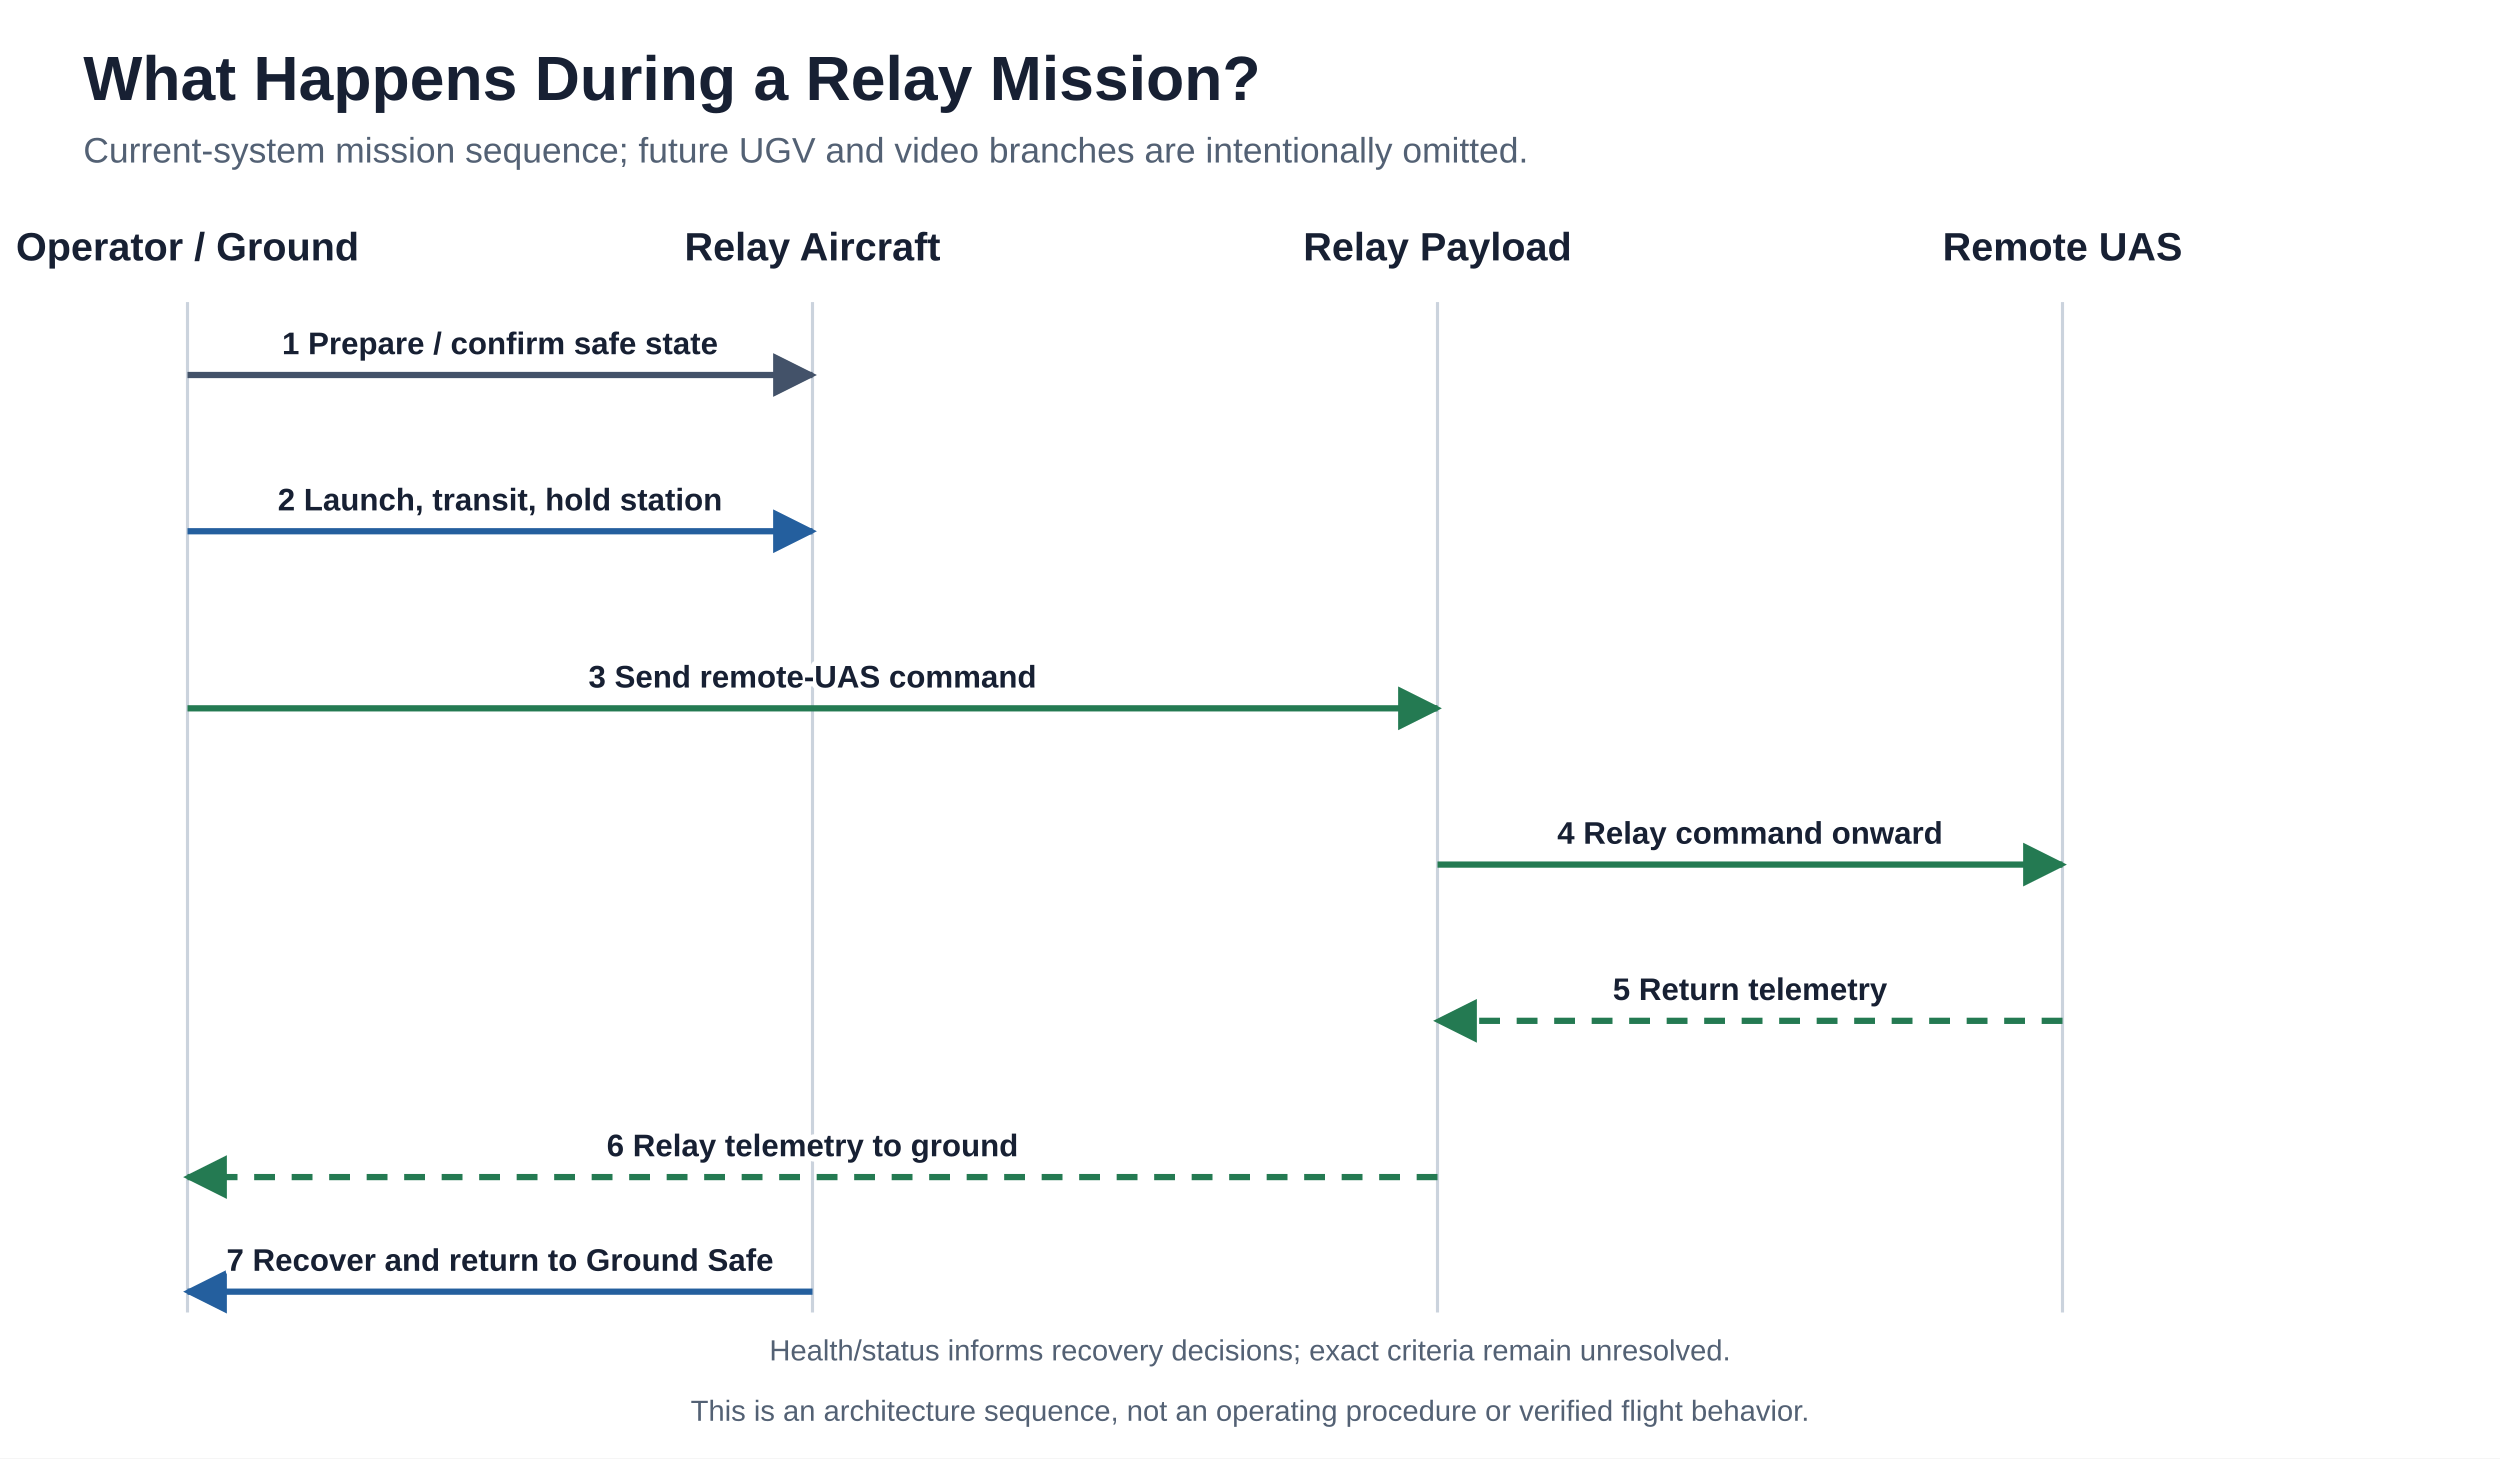
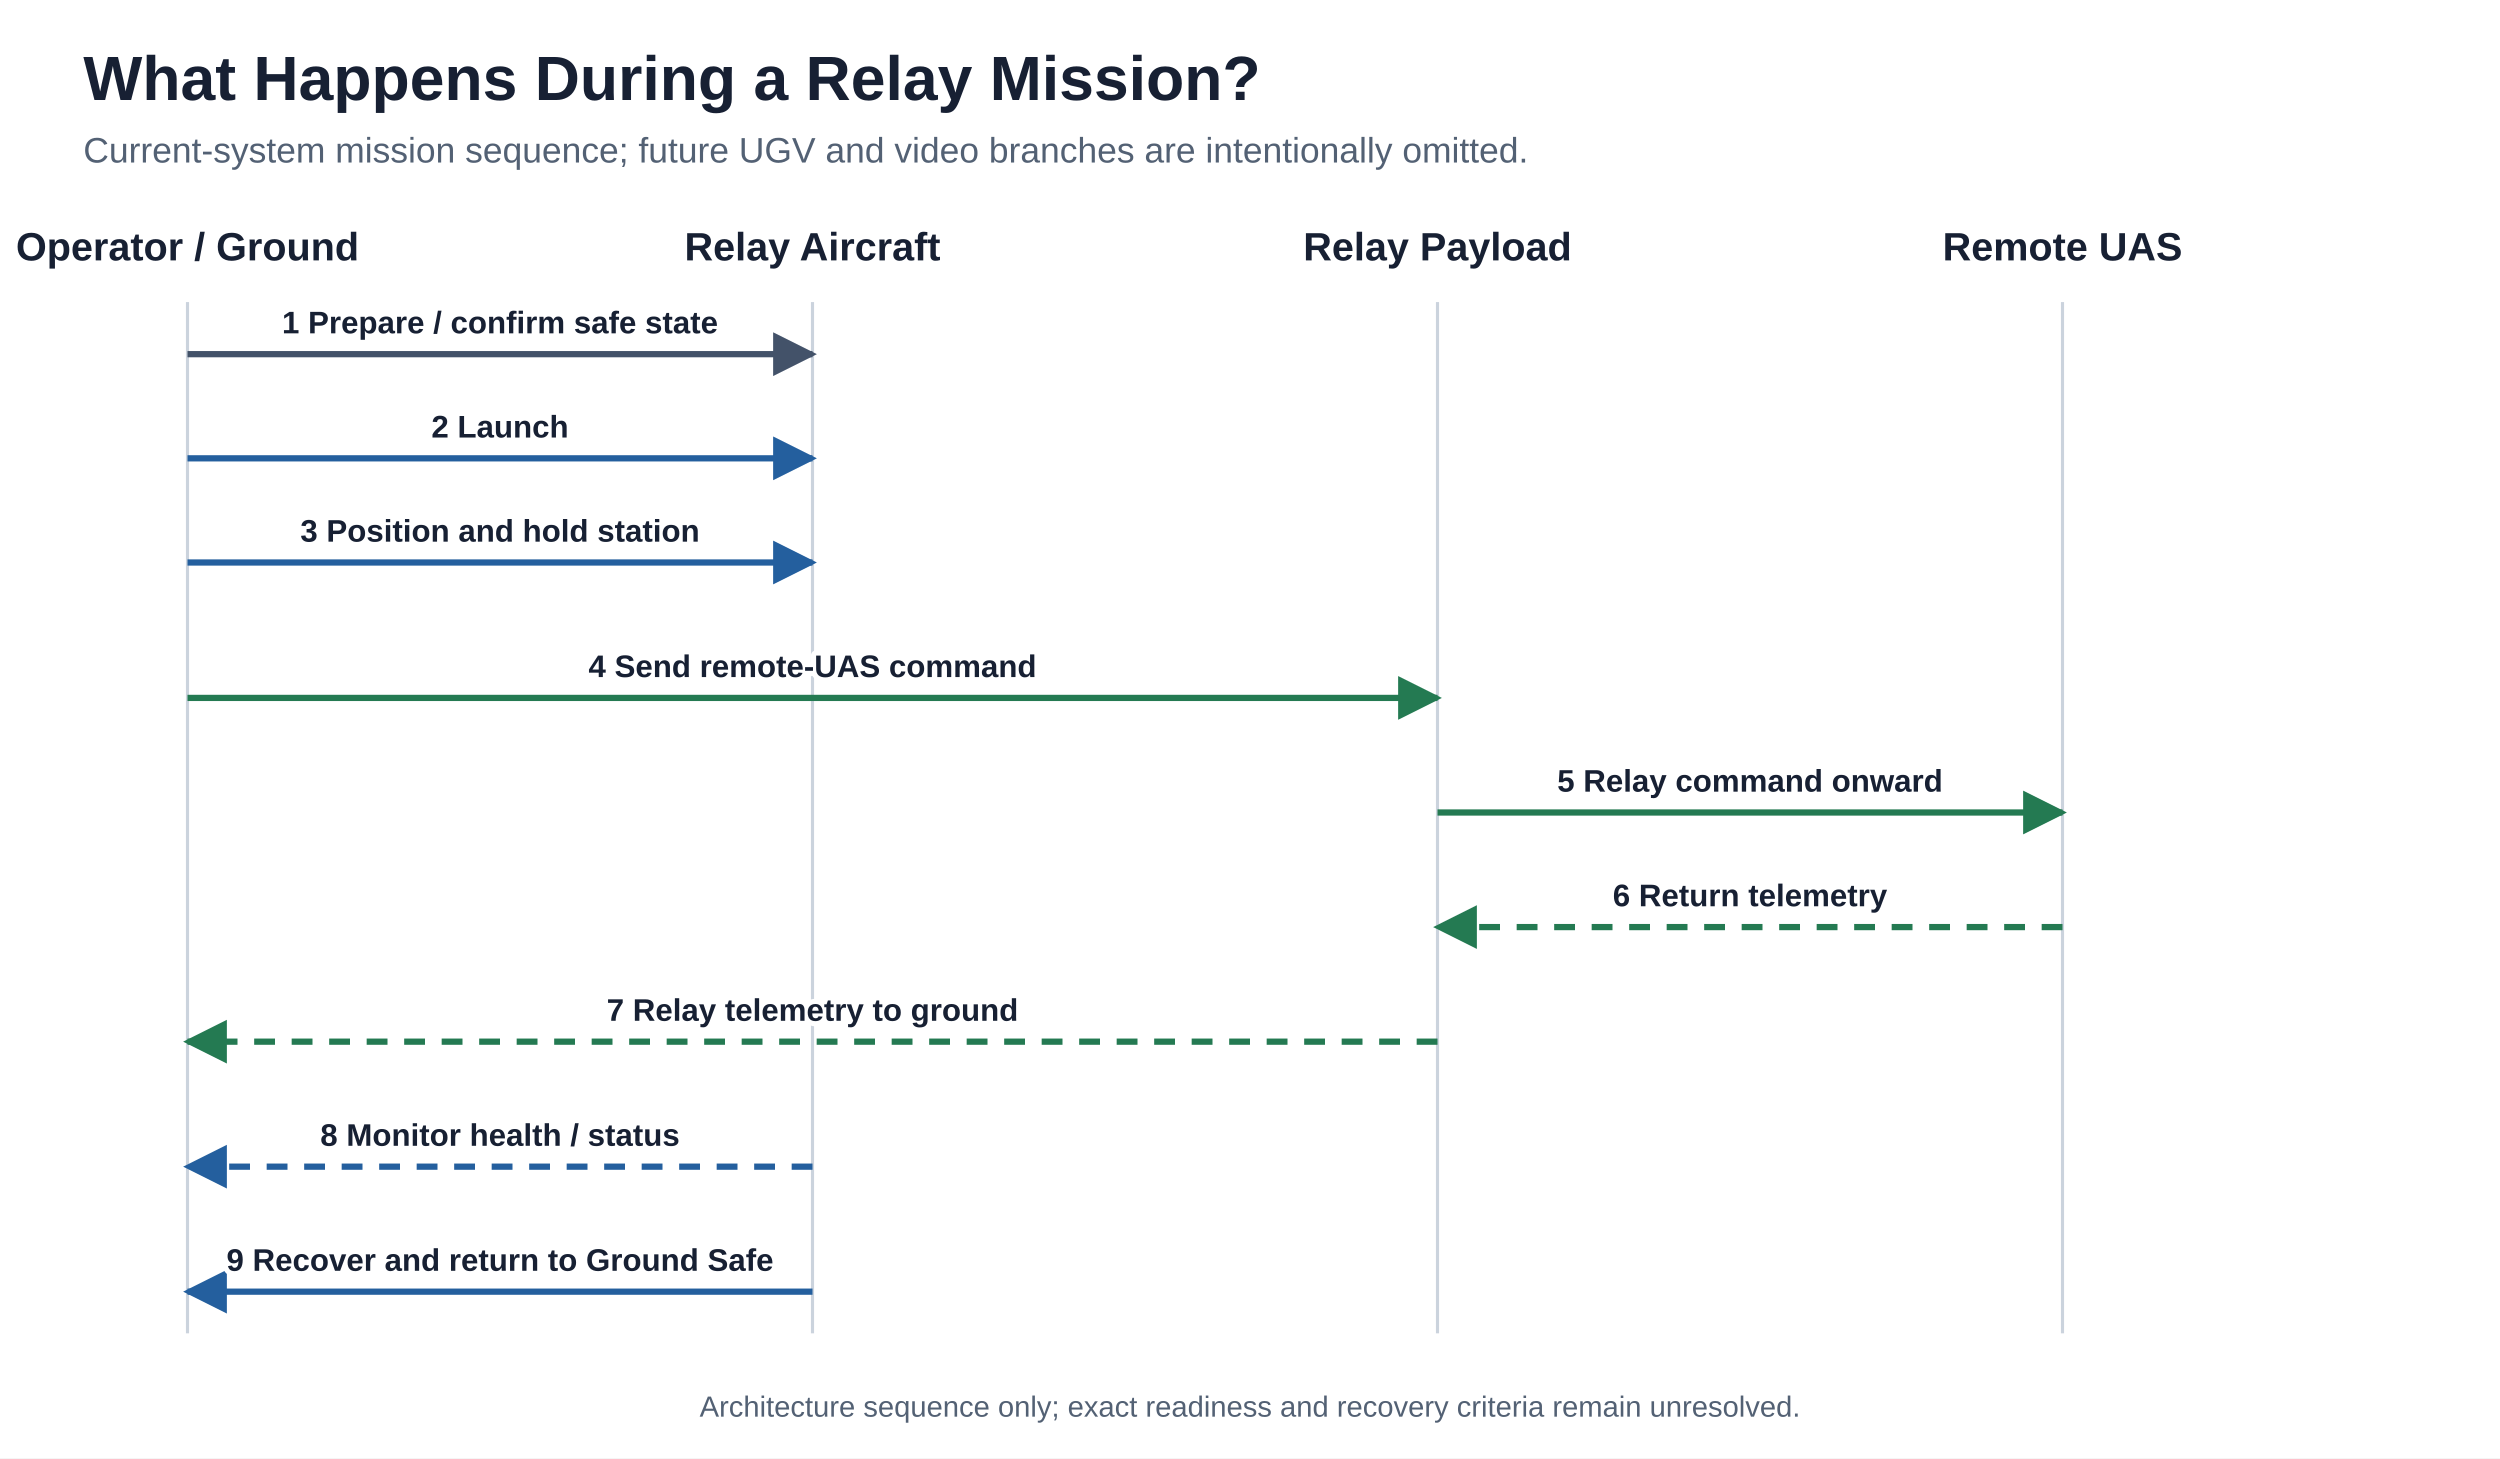
<svg xmlns="http://www.w3.org/2000/svg" width="1200" height="700" viewBox="0 0 1200 700" role="img" aria-labelledby="title desc">
  <defs>
    <marker id="arrow-neutral" viewBox="0 0 10 10" refX="9" refY="5" markerWidth="7" markerHeight="7" orient="auto-start-reverse">
      <path d="M 0 0 L 10 5 L 0 10 z" fill="#435269" />
    </marker>
    <marker id="arrow-blue" viewBox="0 0 10 10" refX="9" refY="5" markerWidth="7" markerHeight="7" orient="auto-start-reverse">
      <path d="M 0 0 L 10 5 L 0 10 z" fill="#245f9e" />
    </marker>
    <marker id="arrow-green" viewBox="0 0 10 10" refX="9" refY="5" markerWidth="7" markerHeight="7" orient="auto-start-reverse">
      <path d="M 0 0 L 10 5 L 0 10 z" fill="#247a52" />
    </marker>
    <marker id="arrow-amber" viewBox="0 0 10 10" refX="9" refY="5" markerWidth="7" markerHeight="7" orient="auto-start-reverse">
      <path d="M 0 0 L 10 5 L 0 10 z" fill="#9a6700" />
    </marker>
  </defs>
  <style>
  text { font-family: Arial, Helvetica, sans-serif; fill: #172033; }
  .title { font-size: 30px; font-weight: 700; }
  .subtitle { font-size: 17px; fill: #536174; }
  .section { font-size: 19px; font-weight: 700; }
  .box-title { font-size: 19px; font-weight: 700; }
  .body { font-size: 16px; }
  .small { font-size: 14px; fill: #536174; }
  .edge-label { font-size: 15px; font-weight: 700; paint-order: stroke; stroke: #ffffff; stroke-width: 5px; stroke-linejoin: round; }
  .box { stroke: #435269; stroke-width: 2; fill: #f5f7fa; }
  .box.blue { fill: #e9f2ff; stroke: #245f9e; }
  .box.green { fill: #eaf7f0; stroke: #247a52; }
  .box.amber { fill: #fff4d6; stroke: #9a6700; }
  .box.red { fill: #fdecec; stroke: #b42318; }
  .box.white { fill: #ffffff; }
  .box.future { fill: #ffffff; stroke: #6b7280; stroke-dasharray: 9 7; }
  .boundary { fill: #ffffff; stroke: #26364d; stroke-width: 3; }
  .group { fill: #f8fafc; stroke: #8a97a8; stroke-width: 1.5; }
  .arrow { stroke: #435269; stroke-width: 3; fill: none; }
  .arrow.blue { stroke: #245f9e; }
  .arrow.green { stroke: #247a52; }
  .arrow.amber { stroke: #9a6700; }
  .arrow.dashed { stroke-dasharray: 10 8; }
  .lane { stroke: #cbd3dd; stroke-width: 1.5; }
  .divider { stroke: #8a97a8; stroke-width: 2; stroke-dasharray: 8 7; }
</style>
  <rect width="1200" height="700" fill="#ffffff" />
  <text x="40" y="48" class="title" text-anchor="start">
    <tspan x="40" dy="0">What Happens During a Relay Mission?</tspan>
  </text>
  <text x="40" y="78" class="subtitle" text-anchor="start">
    <tspan x="40" dy="0">Current-system mission sequence; future UGV and video branches are intentionally omitted.</tspan>
  </text>
  <text x="90" y="125" class="section" text-anchor="middle">
    <tspan x="90" dy="0">Operator / Ground</tspan>
  </text>
-   <line x1="90" y1="145" x2="90" y2="630" class="lane" />
+   <line x1="90" y1="145" x2="90" y2="640" class="lane" />
  <text x="390" y="125" class="section" text-anchor="middle">
    <tspan x="390" dy="0">Relay Aircraft</tspan>
  </text>
-   <line x1="390" y1="145" x2="390" y2="630" class="lane" />
+   <line x1="390" y1="145" x2="390" y2="640" class="lane" />
  <text x="690" y="125" class="section" text-anchor="middle">
    <tspan x="690" dy="0">Relay Payload</tspan>
  </text>
-   <line x1="690" y1="145" x2="690" y2="630" class="lane" />
+   <line x1="690" y1="145" x2="690" y2="640" class="lane" />
  <text x="990" y="125" class="section" text-anchor="middle">
    <tspan x="990" dy="0">Remote UAS</tspan>
  </text>
-   <line x1="990" y1="145" x2="990" y2="630" class="lane" />
-   <line x1="90" y1="180" x2="390" y2="180" class="arrow neutral" marker-end="url(#arrow-neutral)" />
-   <text x="240.0" y="170" class="edge-label" text-anchor="middle">1  Prepare / confirm safe state</text>
-   <line x1="90" y1="255" x2="390" y2="255" class="arrow blue" marker-end="url(#arrow-blue)" />
-   <text x="240.0" y="245" class="edge-label" text-anchor="middle">2  Launch, transit, hold station</text>
-   <line x1="90" y1="340" x2="690" y2="340" class="arrow green" marker-end="url(#arrow-green)" />
-   <text x="390.0" y="330" class="edge-label" text-anchor="middle">3  Send remote-UAS command</text>
-   <line x1="690" y1="415" x2="990" y2="415" class="arrow green" marker-end="url(#arrow-green)" />
-   <text x="840.0" y="405" class="edge-label" text-anchor="middle">4  Relay command onward</text>
-   <line x1="990" y1="490" x2="690" y2="490" class="arrow green dashed" marker-end="url(#arrow-green)" />
-   <text x="840.0" y="480" class="edge-label" text-anchor="middle">5  Return telemetry</text>
-   <line x1="690" y1="565" x2="90" y2="565" class="arrow green dashed" marker-end="url(#arrow-green)" />
-   <text x="390.0" y="555" class="edge-label" text-anchor="middle">6  Relay telemetry to ground</text>
+   <line x1="990" y1="145" x2="990" y2="640" class="lane" />
+   <line x1="90" y1="170" x2="390" y2="170" class="arrow neutral" marker-end="url(#arrow-neutral)" />
+   <text x="240.0" y="160" class="edge-label" text-anchor="middle">1  Prepare / confirm safe state</text>
+   <line x1="90" y1="220" x2="390" y2="220" class="arrow blue" marker-end="url(#arrow-blue)" />
+   <text x="240.0" y="210" class="edge-label" text-anchor="middle">2  Launch</text>
+   <line x1="90" y1="270" x2="390" y2="270" class="arrow blue" marker-end="url(#arrow-blue)" />
+   <text x="240.0" y="260" class="edge-label" text-anchor="middle">3  Position and hold station</text>
+   <line x1="90" y1="335" x2="690" y2="335" class="arrow green" marker-end="url(#arrow-green)" />
+   <text x="390.0" y="325" class="edge-label" text-anchor="middle">4  Send remote-UAS command</text>
+   <line x1="690" y1="390" x2="990" y2="390" class="arrow green" marker-end="url(#arrow-green)" />
+   <text x="840.0" y="380" class="edge-label" text-anchor="middle">5  Relay command onward</text>
+   <line x1="990" y1="445" x2="690" y2="445" class="arrow green dashed" marker-end="url(#arrow-green)" />
+   <text x="840.0" y="435" class="edge-label" text-anchor="middle">6  Return telemetry</text>
+   <line x1="690" y1="500" x2="90" y2="500" class="arrow green dashed" marker-end="url(#arrow-green)" />
+   <text x="390.0" y="490" class="edge-label" text-anchor="middle">7  Relay telemetry to ground</text>
+   <line x1="390" y1="560" x2="90" y2="560" class="arrow blue dashed" marker-end="url(#arrow-blue)" />
+   <text x="240.0" y="550" class="edge-label" text-anchor="middle">8  Monitor health / status</text>
  <line x1="390" y1="620" x2="90" y2="620" class="arrow blue" marker-end="url(#arrow-blue)" />
-   <text x="240.0" y="610" class="edge-label" text-anchor="middle">7  Recover and return to Ground Safe</text>
-   <text x="600" y="653" class="small" text-anchor="middle">
-     <tspan x="600" dy="0">Health/status informs recovery decisions; exact criteria remain unresolved.</tspan>
-   </text>
-   <text x="600" y="682" class="small" text-anchor="middle">
-     <tspan x="600" dy="0">This is an architecture sequence, not an operating procedure or verified flight behavior.</tspan>
+   <text x="240.0" y="610" class="edge-label" text-anchor="middle">9  Recover and return to Ground Safe</text>
+   <text x="600" y="680" class="small" text-anchor="middle">
+     <tspan x="600" dy="0">Architecture sequence only; exact readiness and recovery criteria remain unresolved.</tspan>
  </text>
</svg>
